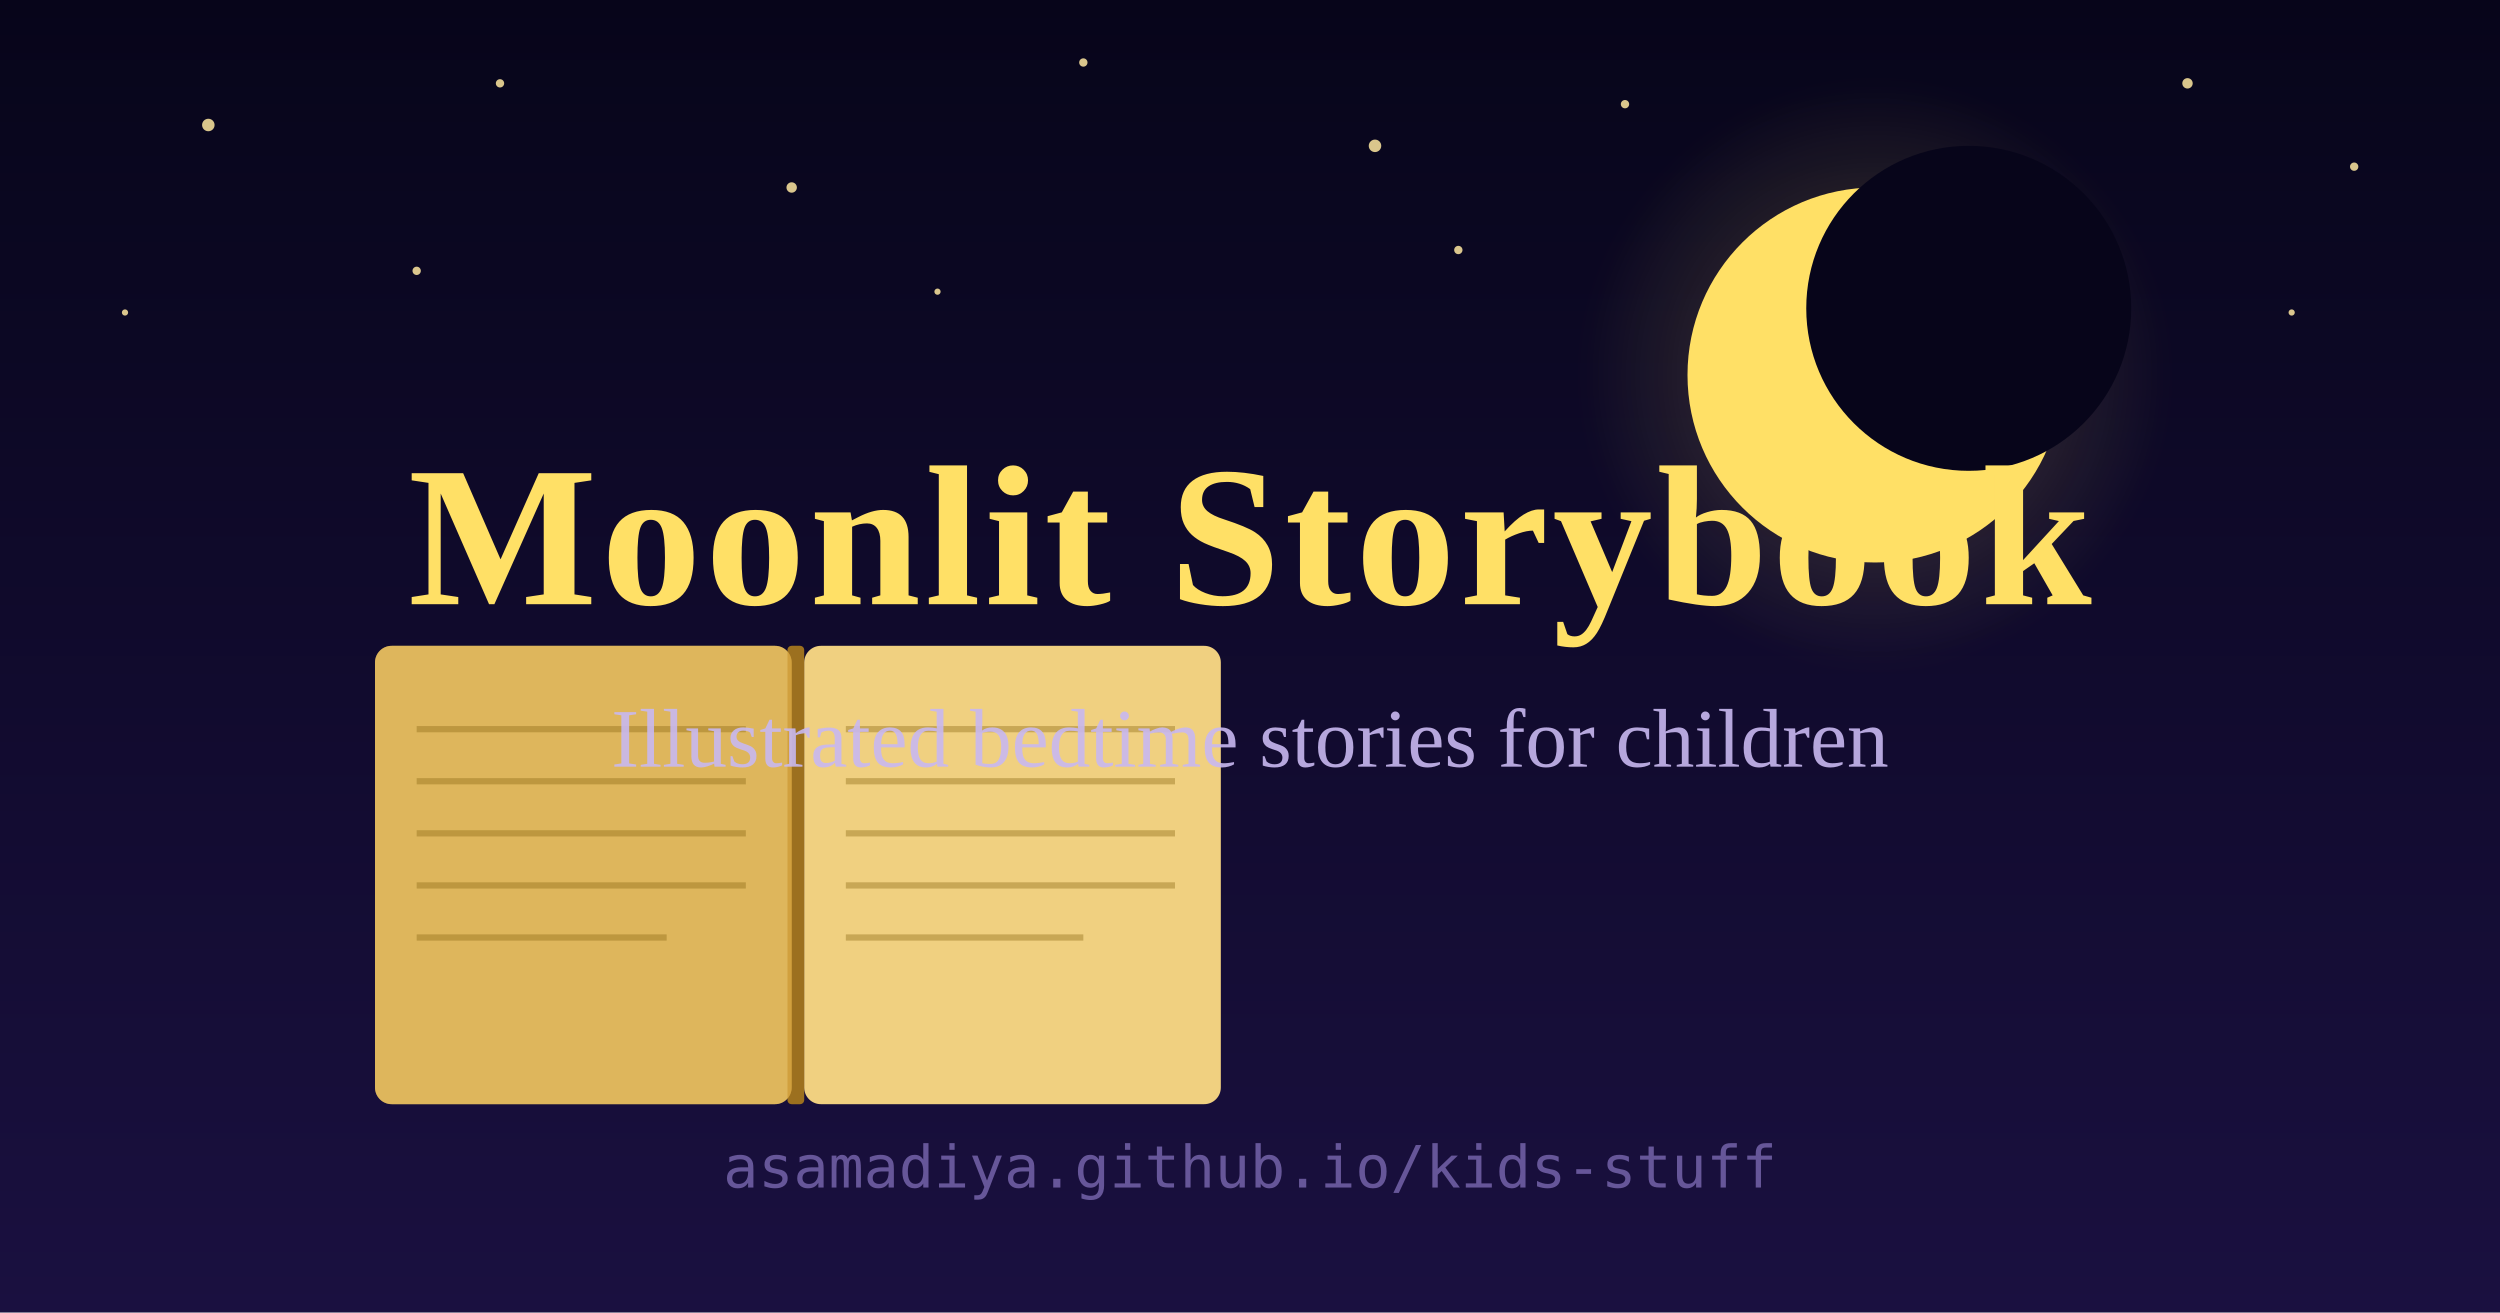
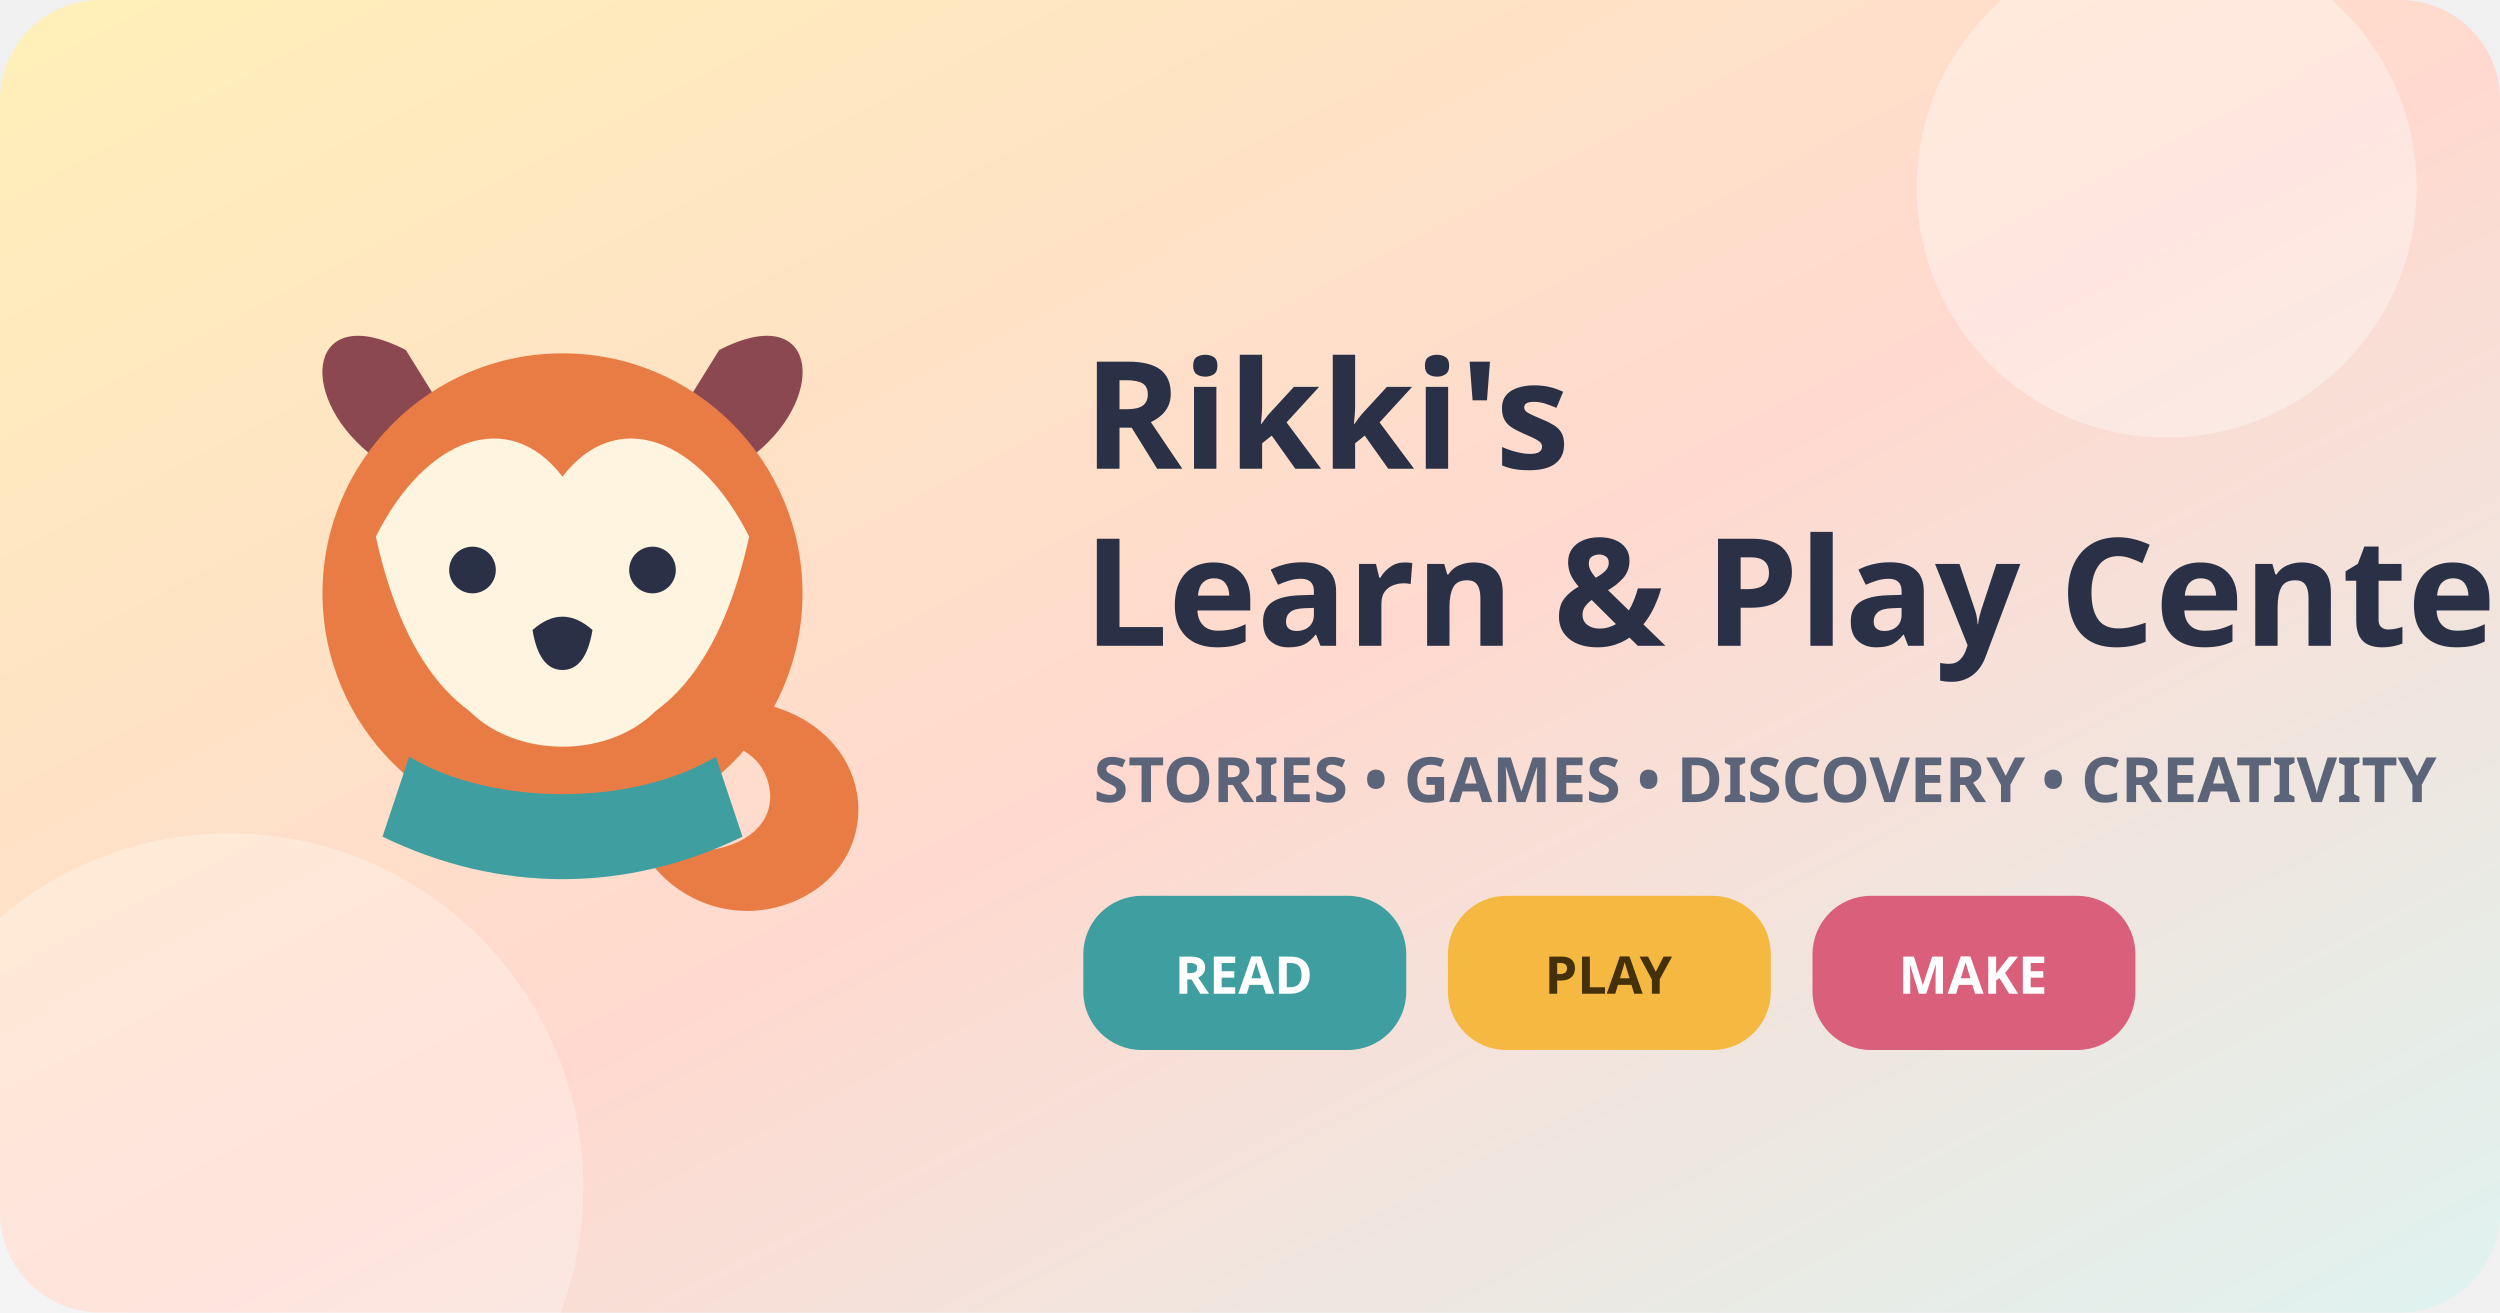
- <svg xmlns="http://www.w3.org/2000/svg" viewBox="0 0 1200 630" width="1200" height="630" role="img" aria-label="Moonlit Storybook — illustrated bedtime stories for children">
+ <svg xmlns="http://www.w3.org/2000/svg" viewBox="0 0 1200 630" role="img" aria-label="Rikki's Learn and Play Center">
  <defs>
-     <linearGradient id="sky" x1="0" y1="0" x2="0" y2="1">
-       <stop offset="0%" stop-color="#07051a" />
-       <stop offset="100%" stop-color="#1a1040" />
+     <linearGradient id="bg" x1="0" y1="0" x2="1" y2="1">
+       <stop offset="0" stop-color="#fff0b8" />
+       <stop offset=".52" stop-color="#ffd9cf" />
+       <stop offset="1" stop-color="#dff3f0" />
    </linearGradient>
-     <radialGradient id="glow" cx="50%" cy="50%" r="50%">
-       <stop offset="0%" stop-color="#ffe066" stop-opacity="0.25" />
-       <stop offset="100%" stop-color="#ffe066" stop-opacity="0" />
-     </radialGradient>
-     <filter id="soft">
-       <feGaussianBlur stdDeviation="6" />
-     </filter>
  </defs>
-   <rect width="1200" height="630" fill="url(#sky)" />
-   <ellipse cx="900" cy="180" rx="140" ry="140" fill="url(#glow)" filter="url(#soft)" />
-   <circle cx="900" cy="180" r="90" fill="#ffe066" />
-   <circle cx="945" cy="148" r="78" fill="#07051a" />
-   <g fill="#ffe8a0" opacity="0.85">
-     <circle cx="100" cy="60" r="3" />
-     <circle cx="240" cy="40" r="2" />
-     <circle cx="380" cy="90" r="2.5" />
-     <circle cx="520" cy="30" r="2" />
-     <circle cx="660" cy="70" r="3" />
-     <circle cx="780" cy="50" r="2" />
-     <circle cx="1050" cy="40" r="2.5" />
-     <circle cx="1130" cy="80" r="2" />
-     <circle cx="60" cy="150" r="1.5" />
-     <circle cx="200" cy="130" r="2" />
-     <circle cx="450" cy="140" r="1.5" />
-     <circle cx="700" cy="120" r="2" />
-     <circle cx="1100" cy="150" r="1.5" />
+   <rect width="1200" height="630" rx="48" fill="url(#bg)" />
+   <circle cx="1040" cy="90" r="120" fill="#fff" opacity=".35" />
+   <circle cx="110" cy="570" r="170" fill="#fff" opacity=".28" />
+   <g transform="translate(94 112) scale(1.6)">
+     <path d="M163 140c42 4 47 49 15 61-19 7-38-3-45-18 23 7 42-2 39-17-2-10-11-14-22-14z" fill="#e97c45" />
+     <path d="M52 66C30 48 34 20 63 35l18 29zm116 0c22-18 18-46-11-31l-18 29z" fill="#8c4850" />
+     <circle cx="110" cy="108" r="72" fill="#e97c45" />
+     <path d="M54 91c15-30 40-39 56-18 16-21 41-12 56 18-9 41-28 61-56 61S63 132 54 91z" fill="#fff4df" />
+     <ellipse cx="110" cy="127" rx="35" ry="27" fill="#fff4df" />
+     <circle cx="83" cy="101" r="7" fill="#2a3147" />
+     <circle cx="137" cy="101" r="7" fill="#2a3147" />
+     <path d="M101 119q9-8 18 0-2 12-9 12t-9-12z" fill="#2a3147" />
+     <path d="M64 157c25 15 67 15 92 0l8 24c-35 17-73 17-108 0z" fill="#3f9fa0" />
  </g>
-   <g transform="translate(180 310)">
-     <rect x="198" y="0" width="8" height="220" rx="2" fill="#5a3e10" />
-     <rect x="0" y="0" width="200" height="220" rx="8" fill="#d4a847" />
-     <rect x="0" y="0" width="200" height="220" rx="8" fill="#e8c472" opacity="0.5" />
-     <line x1="20" y1="40" x2="178" y2="40" stroke="#8b6914" stroke-width="3" opacity="0.4" />
-     <line x1="20" y1="65" x2="178" y2="65" stroke="#8b6914" stroke-width="3" opacity="0.4" />
-     <line x1="20" y1="90" x2="178" y2="90" stroke="#8b6914" stroke-width="3" opacity="0.4" />
-     <line x1="20" y1="115" x2="178" y2="115" stroke="#8b6914" stroke-width="3" opacity="0.4" />
-     <line x1="20" y1="140" x2="140" y2="140" stroke="#8b6914" stroke-width="3" opacity="0.4" />
-     <rect x="206" y="0" width="200" height="220" rx="8" fill="#f0d080" />
-     <line x1="226" y1="40" x2="384" y2="40" stroke="#8b6914" stroke-width="3" opacity="0.4" />
-     <line x1="226" y1="65" x2="384" y2="65" stroke="#8b6914" stroke-width="3" opacity="0.4" />
-     <line x1="226" y1="90" x2="384" y2="90" stroke="#8b6914" stroke-width="3" opacity="0.4" />
-     <line x1="226" y1="115" x2="384" y2="115" stroke="#8b6914" stroke-width="3" opacity="0.4" />
-     <line x1="226" y1="140" x2="340" y2="140" stroke="#8b6914" stroke-width="3" opacity="0.4" />
-     <rect x="198" y="0" width="8" height="220" rx="2" fill="#c8912a" opacity="0.6" />
+   <text x="520" y="225" font-family="Trebuchet MS, sans-serif" font-size="72" font-weight="800" fill="#2a3147">Rikki's</text>
+   <text x="520" y="310" font-family="Trebuchet MS, sans-serif" font-size="72" font-weight="800" fill="#2a3147">Learn &amp; Play Center</text>
+   <text x="525" y="385" font-family="Trebuchet MS, sans-serif" font-size="30" font-weight="700" fill="#5c6479">STORIES  •  GAMES  •  DISCOVERY  •  CREATIVITY</text>
+   <g transform="translate(520 430)">
+     <rect width="155" height="74" rx="28" fill="#3f9fa0" />
+     <rect x="175" width="155" height="74" rx="28" fill="#f5b942" />
+     <rect x="350" width="155" height="74" rx="28" fill="#d95f7b" />
+     <text x="77" y="47" text-anchor="middle" font-family="Trebuchet MS, sans-serif" font-size="25" font-weight="800" fill="#fff">READ</text>
+     <text x="252" y="47" text-anchor="middle" font-family="Trebuchet MS, sans-serif" font-size="25" font-weight="800" fill="#44300b">PLAY</text>
+     <text x="427" y="47" text-anchor="middle" font-family="Trebuchet MS, sans-serif" font-size="25" font-weight="800" fill="#fff">MAKE</text>
  </g>
-   <text x="600" y="290" font-family="Georgia, 'Times New Roman', serif" font-size="96" font-weight="bold" fill="#ffe066" text-anchor="middle" letter-spacing="2">Moonlit Storybook</text>
-   <text x="600" y="368" font-family="Georgia, 'Times New Roman', serif" font-size="40" fill="#c8b8f0" text-anchor="middle" opacity="0.9">Illustrated bedtime stories for children</text>
-   <text x="600" y="570" font-family="monospace" font-size="28" fill="#8875c0" text-anchor="middle" opacity="0.7">asamadiya.github.io/kids-stuff</text>
</svg>
